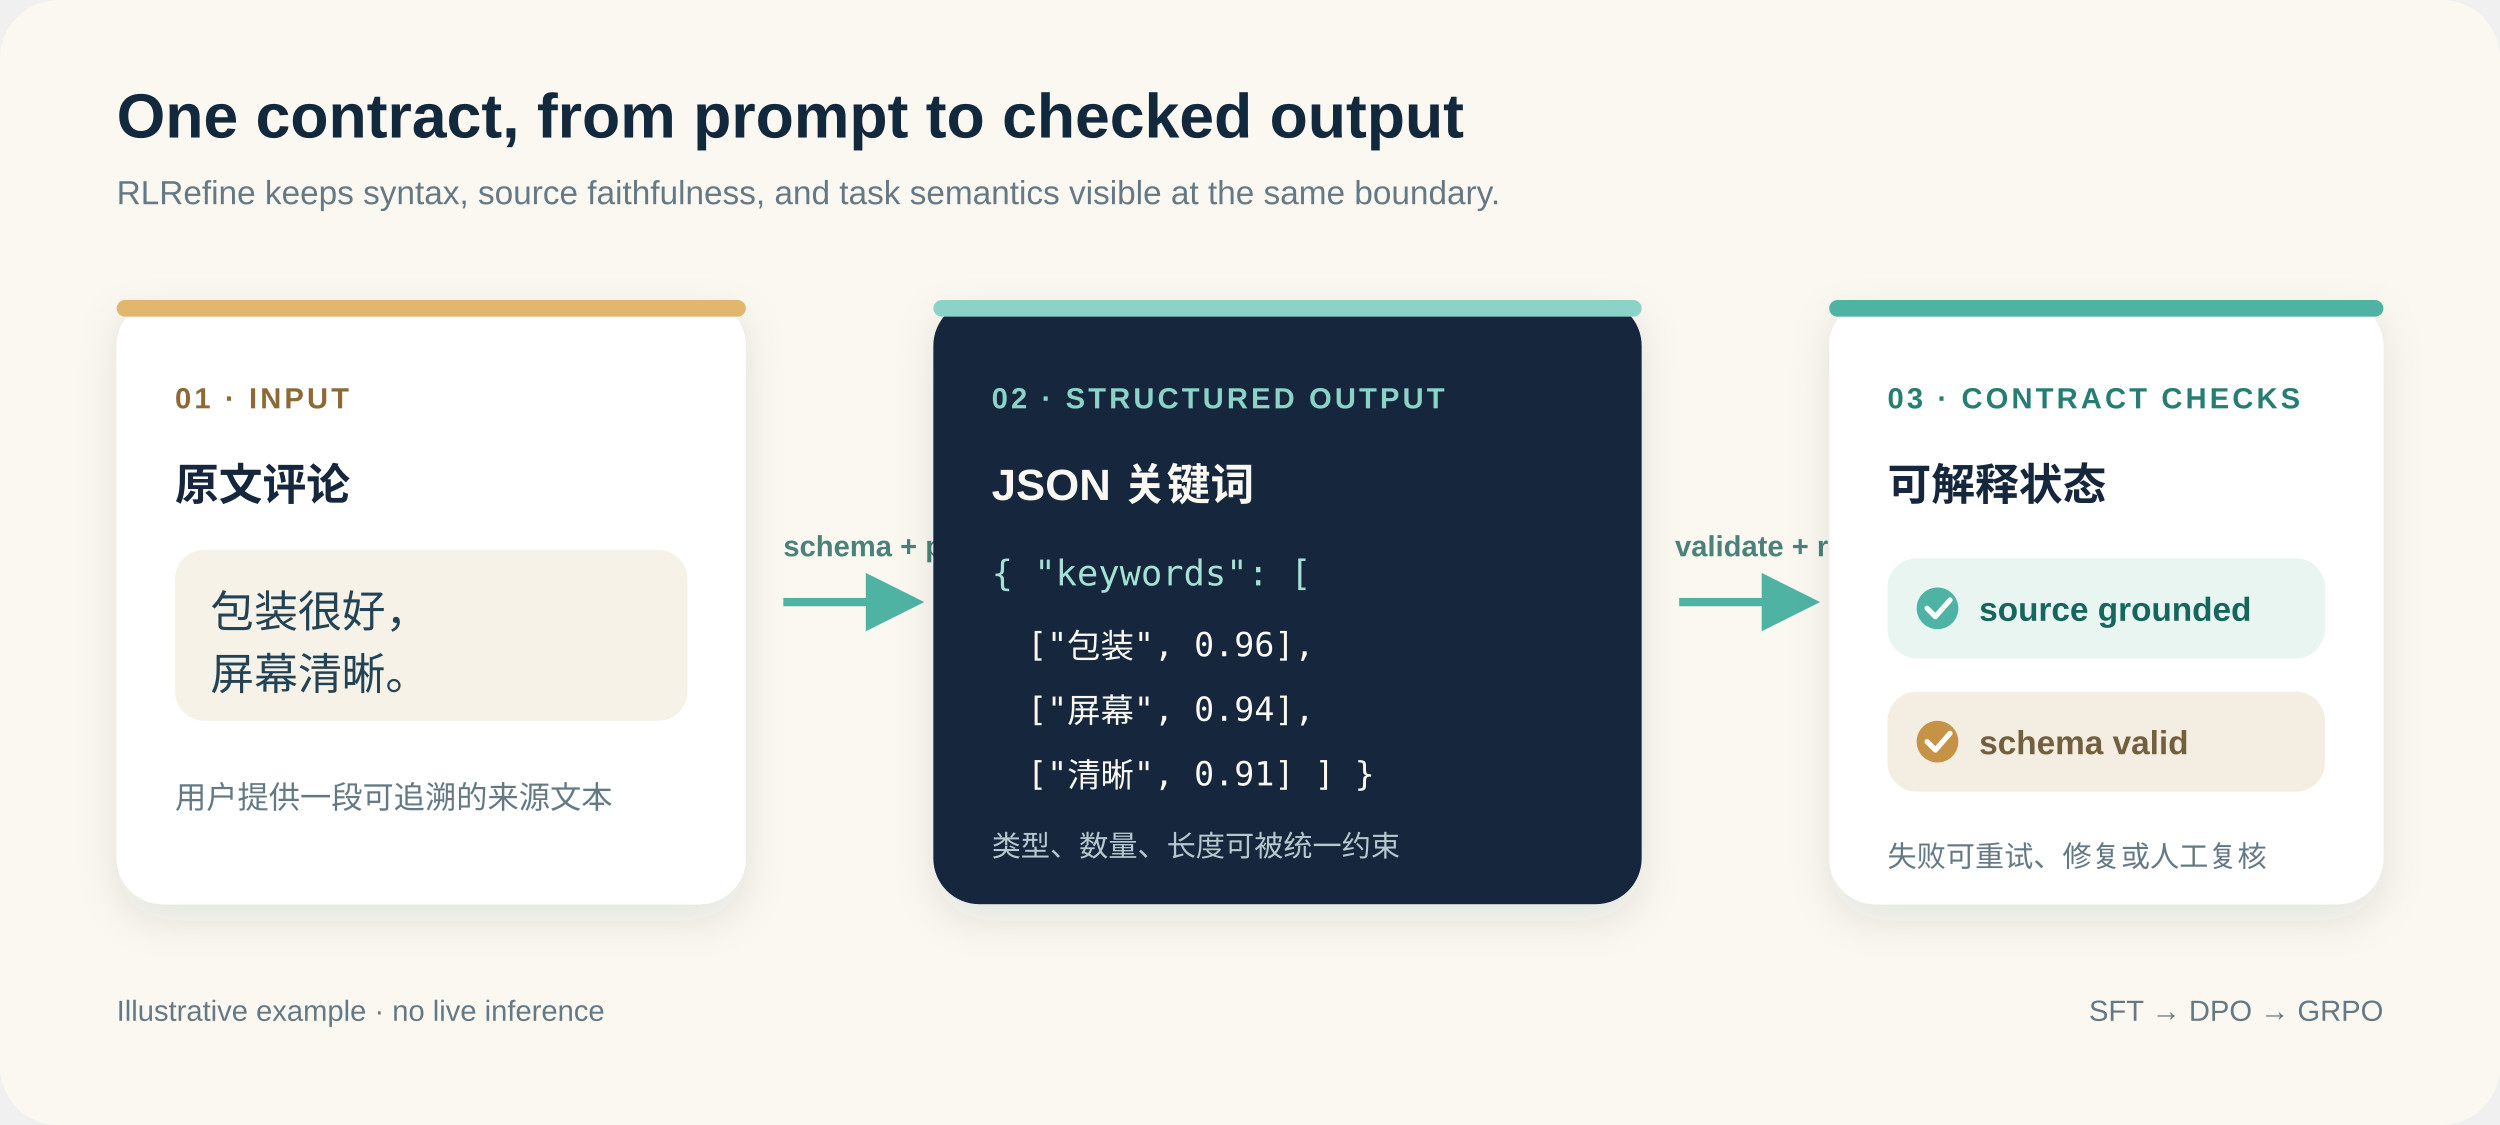
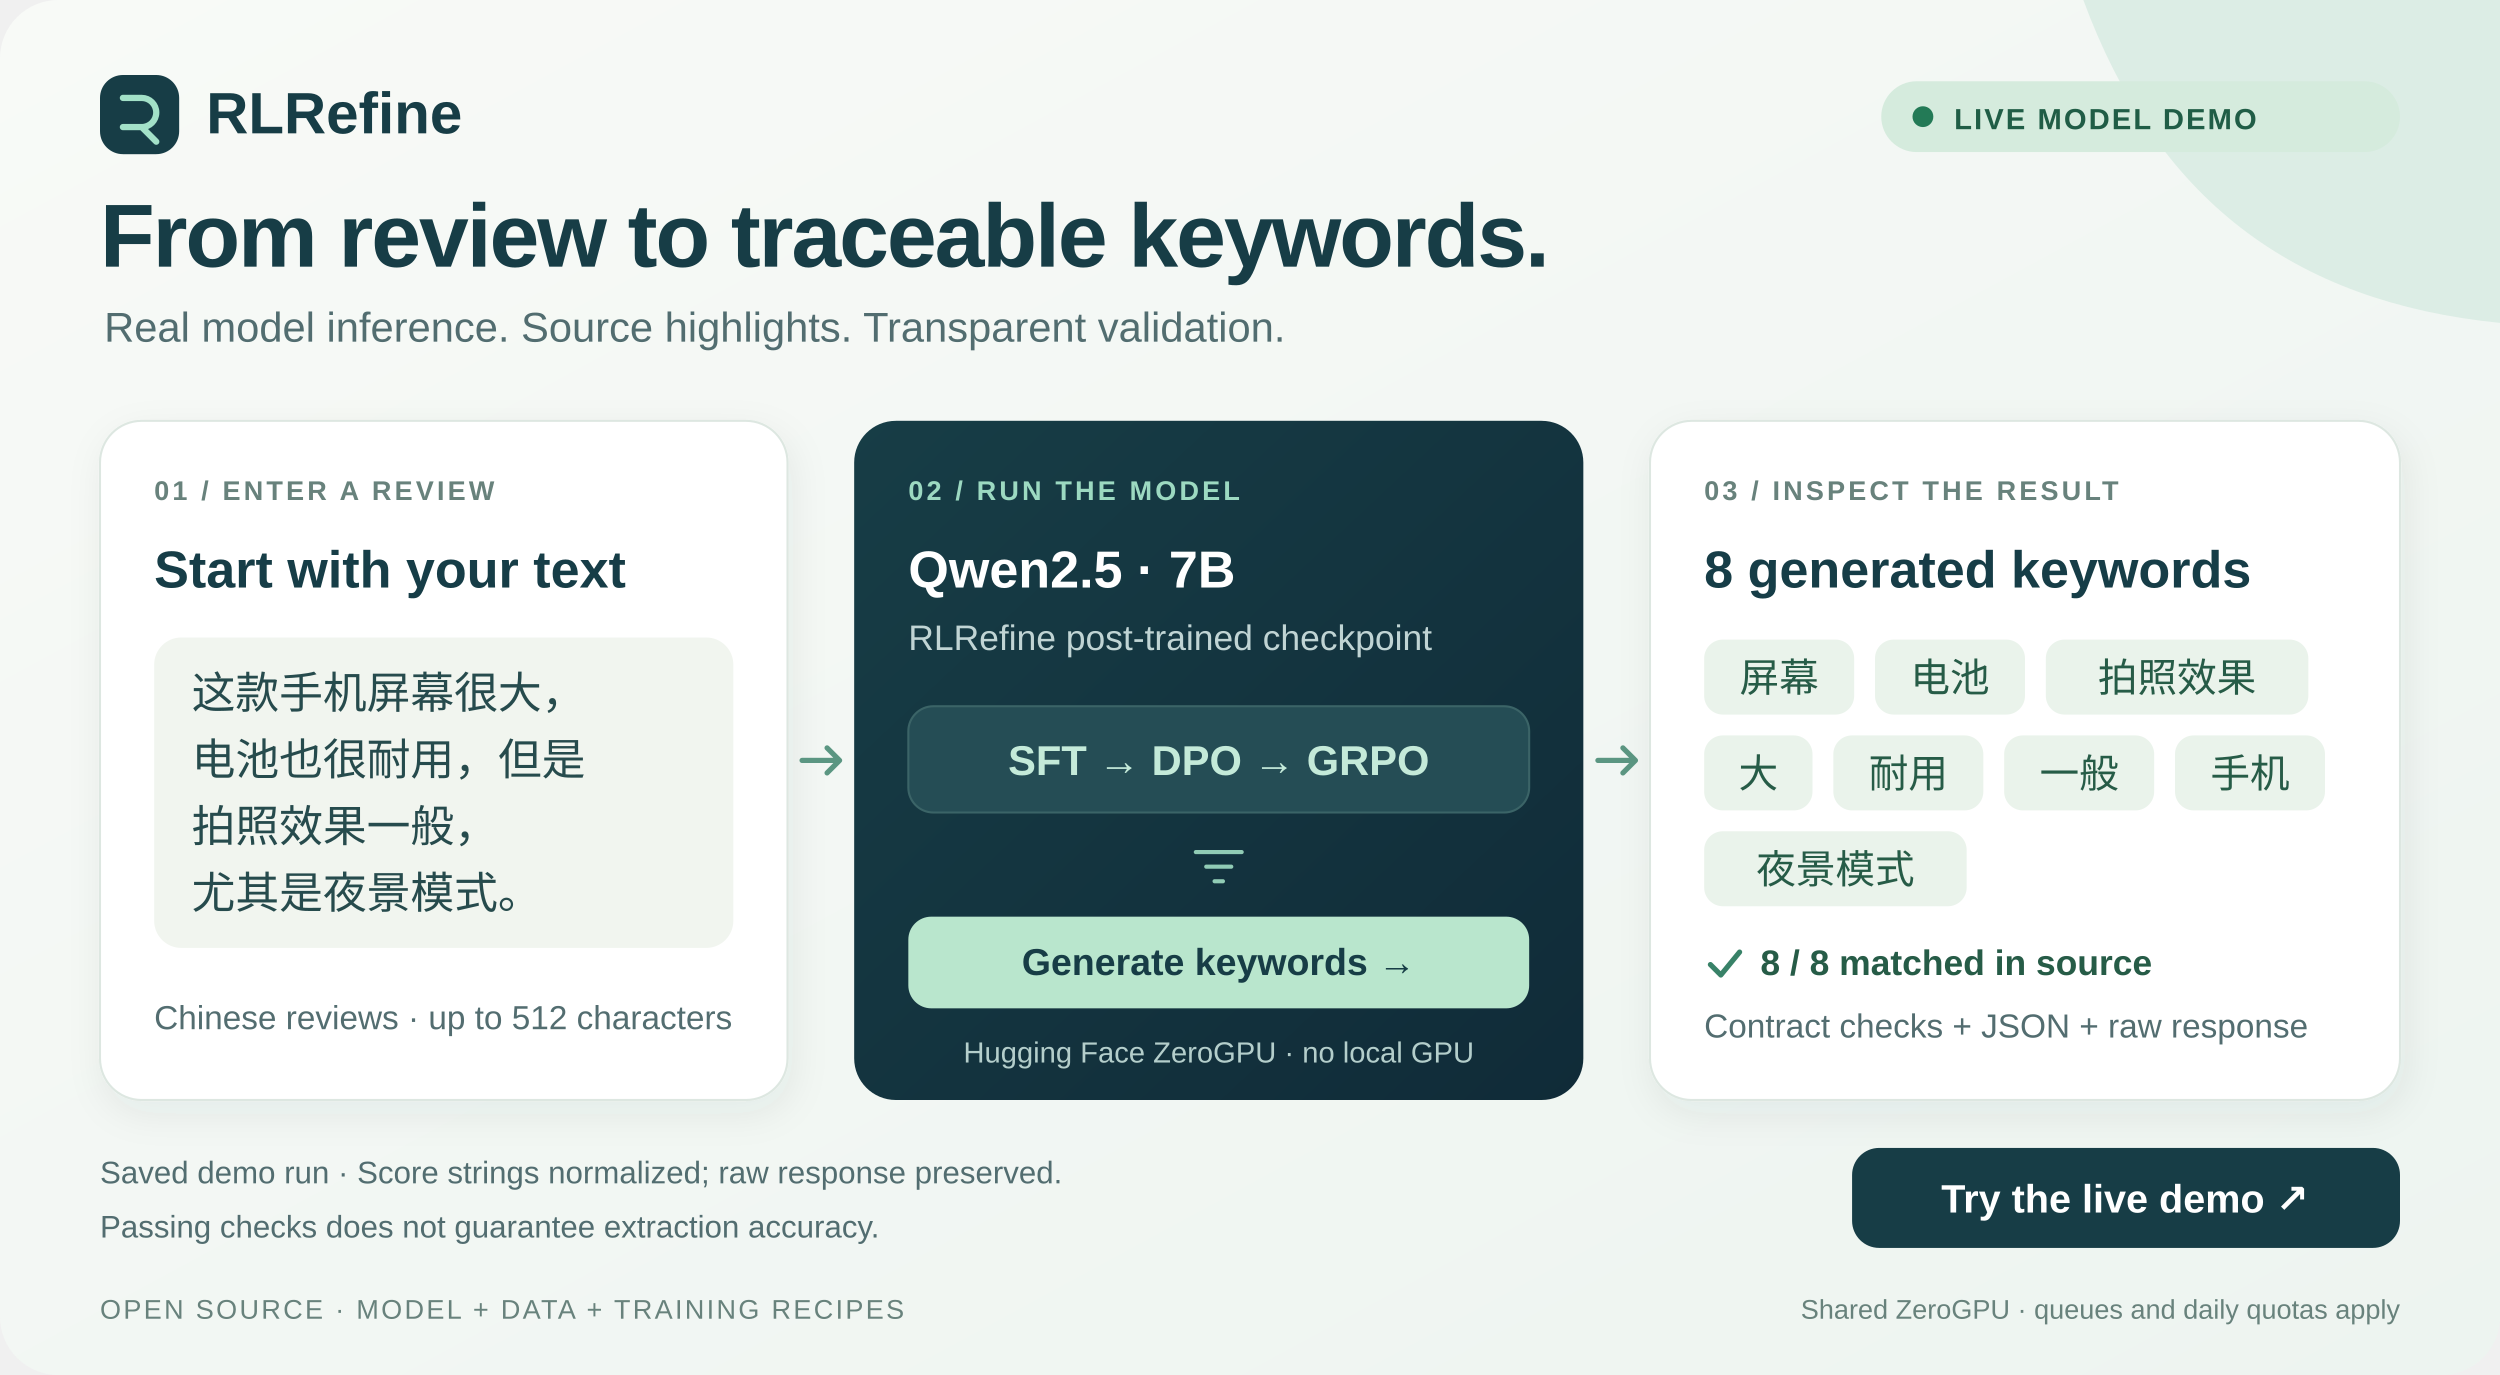
- <svg xmlns="http://www.w3.org/2000/svg" width="1200" height="540" viewBox="0 0 1200 540" role="img" aria-labelledby="title desc">
+ <svg xmlns="http://www.w3.org/2000/svg" width="1200" height="660" viewBox="0 0 1200 660" role="img" aria-labelledby="title desc">
  <defs>
-     <filter id="cardShadow" x="-20%" y="-20%" width="140%" height="140%">
-       <feDropShadow dx="0" dy="8" stdDeviation="10" flood-color="#12283D" flood-opacity="0.10" />
+     <linearGradient id="background" x2="1" y2="1">
+       <stop stop-color="#F8FAF7" />
+       <stop offset="1" stop-color="#EDF4F0" />
+     </linearGradient>
+     <linearGradient id="model" x2="1" y2="1">
+       <stop stop-color="#173D46" />
+       <stop offset="1" stop-color="#102B38" />
+     </linearGradient>
+     <filter id="shadow" x="-10%" y="-10%" width="120%" height="130%">
+       <feDropShadow dy="6" stdDeviation="9" flood-color="#153C3B" flood-opacity="0.07" />
    </filter>
-     <marker id="arrow" viewBox="0 0 10 10" refX="8" refY="5" markerWidth="7" markerHeight="7" orient="auto-start-reverse">
-       <path d="M 0 0 L 10 5 L 0 10 z" fill="#4FB3A3" />
-     </marker>
  </defs>
-   <rect width="1200" height="540" rx="28" fill="#FBF8F1" />
-   <text x="56" y="66" fill="#12283D" font-family="Noto Sans SC, Segoe UI, Arial, sans-serif" font-size="30" font-weight="700">One contract, from prompt to checked output</text>
-   <text x="56" y="98" fill="#657985" font-family="Noto Sans SC, Segoe UI, Arial, sans-serif" font-size="16">RLRefine keeps syntax, source faithfulness, and task semantics visible at the same boundary.</text>
-   <g transform="translate(56 144)" filter="url(#cardShadow)">
-     <rect width="302" height="290" rx="22" fill="#FFFFFF" />
-     <rect width="302" height="8" rx="4" fill="#E1B66D" />
-     <text x="28" y="52" fill="#8D6A35" font-family="Noto Sans SC, Segoe UI, Arial, sans-serif" font-size="14" font-weight="700" letter-spacing="1.5">01 · INPUT</text>
-     <text x="28" y="96" fill="#12283D" font-family="Noto Sans SC, Segoe UI, Arial, sans-serif" font-size="21" font-weight="700">原文评论</text>
-     <rect x="28" y="120" width="246" height="82" rx="14" fill="#F7F2E8" />
-     <text x="45" y="157" fill="#244354" font-family="Noto Sans SC, Segoe UI, Arial, sans-serif" font-size="21">包装很好，</text>
-     <text x="45" y="187" fill="#244354" font-family="Noto Sans SC, Segoe UI, Arial, sans-serif" font-size="21">屏幕清晰。</text>
-     <text x="28" y="244" fill="#657985" font-family="Noto Sans SC, Segoe UI, Arial, sans-serif" font-size="15">用户提供一段可追溯的来源文本</text>
+   <g font-family="Segoe UI, Arial, Noto Sans SC, Microsoft YaHei, sans-serif">
+     <rect width="1200" height="660" rx="28" fill="url(#background)" />
+     <path d="M1000 0h200v155C1100 145 1035 95 1000 0" fill="#DCEDE5" />
+     <rect x="48" y="36" width="38" height="38" rx="11" fill="#173D46" />
+     <path d="M59 47h9a7 7 0 0 1 0 14h-9m9 0 7 7" fill="none" stroke="#A3E1C8" stroke-width="3" stroke-linecap="round" />
+     <text x="99" y="64" fill="#173D46" font-size="28" font-weight="700">RLRefine</text>
+     <rect x="903" y="39" width="249" height="34" rx="17" fill="#D5EBDD" />
+     <circle cx="923" cy="56" r="5" fill="#237A56" />
+     <text x="938" y="62" fill="#205D46" font-size="14" font-weight="700" letter-spacing="1">LIVE MODEL DEMO</text>
+     <text x="48" y="128" fill="#173D46" font-size="43" font-weight="700" letter-spacing="-1">From review to traceable keywords.</text>
+     <text x="50" y="164" fill="#526D70" font-size="20">Real model inference. Source highlights. Transparent validation.</text>
+     <g transform="translate(48 202)" filter="url(#shadow)">
+       <rect width="330" height="326" rx="20" fill="#FFFFFF" stroke="#DDE7E1" />
+       <text x="26" y="38" fill="#68827C" font-size="13" font-weight="700" letter-spacing="1.5">01 / ENTER A REVIEW</text>
+       <text x="26" y="80" fill="#173D46" font-size="25" font-weight="700">Start with your text</text>
+       <rect x="26" y="104" width="278" height="149" rx="13" fill="#F1F5EF" />
+       <g fill="#284B4D" font-size="21">
+         <text x="44" y="138">这款手机屏幕很大，</text>
+         <text x="44" y="170">电池也很耐用，但是</text>
+         <text x="44" y="202">拍照效果一般，</text>
+         <text x="44" y="234">尤其是夜景模式。</text>
+       </g>
+       <text x="26" y="292" fill="#526D70" font-size="16">Chinese reviews · up to 512 characters</text>
+     </g>
+     <path d="M385 365h18m-6-6 6 6-6 6" fill="none" stroke="#5B9682" stroke-width="2.5" stroke-linecap="round" stroke-linejoin="round" />
+     <g transform="translate(410 202)">
+       <rect width="350" height="326" rx="20" fill="url(#model)" />
+       <text x="26" y="38" fill="#9CD9C1" font-size="13" font-weight="700" letter-spacing="1.5">02 / RUN THE MODEL</text>
+       <text x="26" y="80" fill="#FFFFFF" font-size="25" font-weight="700">Qwen2.5 · 7B</text>
+       <text x="26" y="110" fill="#C0D4D4" font-size="17">RLRefine post-trained checkpoint</text>
+       <rect x="26" y="137" width="298" height="51" rx="12" fill="#254D55" stroke="#3B6467" />
+       <text x="175" y="170" text-anchor="middle" fill="#C4EAD9" font-size="20" font-weight="600">SFT → DPO → GRPO</text>
+       <path d="M164 207h22m-17 7h12m-8 7h4" stroke="#91CCB5" stroke-width="2" stroke-linecap="round" />
+       <rect x="26" y="238" width="298" height="44" rx="11" fill="#B9E6CD" />
+       <text x="175" y="266" text-anchor="middle" fill="#173D46" font-size="18" font-weight="700">Generate keywords →</text>
+       <text x="175" y="308" text-anchor="middle" fill="#B4CECB" font-size="14">Hugging Face ZeroGPU · no local GPU</text>
+     </g>
+     <path d="M767 365h18m-6-6 6 6-6 6" fill="none" stroke="#5B9682" stroke-width="2.5" stroke-linecap="round" stroke-linejoin="round" />
+     <g transform="translate(792 202)" filter="url(#shadow)">
+       <rect width="360" height="326" rx="20" fill="#FFFFFF" stroke="#DDE7E1" />
+       <text x="26" y="38" fill="#68827C" font-size="13" font-weight="700" letter-spacing="1.5">03 / INSPECT THE RESULT</text>
+       <text x="26" y="80" fill="#173D46" font-size="25" font-weight="700">8 generated keywords</text>
+       <g fill="#EAF3EB">
+         <rect x="26" y="105" width="72" height="36" rx="9" />
+         <rect x="108" y="105" width="72" height="36" rx="9" />
+         <rect x="190" y="105" width="126" height="36" rx="9" />
+         <rect x="26" y="151" width="52" height="36" rx="9" />
+         <rect x="88" y="151" width="72" height="36" rx="9" />
+         <rect x="170" y="151" width="72" height="36" rx="9" />
+         <rect x="252" y="151" width="72" height="36" rx="9" />
+         <rect x="26" y="197" width="126" height="36" rx="9" />
+       </g>
+       <g fill="#285B47" font-size="19" text-anchor="middle">
+         <text x="62" y="130">屏幕</text>
+         <text x="144" y="130">电池</text>
+         <text x="253" y="130">拍照效果</text>
+         <text x="52" y="176">大</text>
+         <text x="124" y="176">耐用</text>
+         <text x="206" y="176">一般</text>
+         <text x="288" y="176">手机</text>
+         <text x="89" y="222">夜景模式</text>
+       </g>
+       <path d="m29 261 5 5 9-11" fill="none" stroke="#398267" stroke-width="2.5" stroke-linecap="round" stroke-linejoin="round" />
+       <text x="53" y="266" fill="#285B47" font-size="17" font-weight="600">8 / 8 matched in source</text>
+       <text x="26" y="296" fill="#526D70" font-size="16">Contract checks + JSON + raw response</text>
+     </g>
+     <text x="48" y="568" fill="#526D70" font-size="15">Saved demo run · Score strings normalized; raw response preserved.</text>
+     <text x="48" y="594" fill="#526D70" font-size="15">Passing checks does not guarantee extraction accuracy.</text>
+     <rect x="889" y="551" width="263" height="48" rx="13" fill="#173D46" />
+     <text x="1020" y="582" text-anchor="middle" fill="#FFFFFF" font-size="19" font-weight="600">Try the live demo ↗</text>
+     <text x="48" y="633" fill="#68827C" font-size="13" letter-spacing="1.1">OPEN SOURCE · MODEL + DATA + TRAINING RECIPES</text>
+     <text x="1152" y="633" text-anchor="end" fill="#68827C" font-size="13">Shared ZeroGPU · queues and daily quotas apply</text>
  </g>
-   <path d="M376 289h62" stroke="#4FB3A3" stroke-width="4" marker-end="url(#arrow)" />
-   <text x="376" y="267" fill="#4B8178" font-family="Noto Sans SC, Segoe UI, Arial, sans-serif" font-size="14" font-weight="700">schema + prompt</text>
-   <g transform="translate(448 144)" filter="url(#cardShadow)">
-     <rect width="340" height="290" rx="22" fill="#12283D" />
-     <rect width="340" height="8" rx="4" fill="#8BD3C7" />
-     <text x="28" y="52" fill="#8BD3C7" font-family="Noto Sans SC, Segoe UI, Arial, sans-serif" font-size="14" font-weight="700" letter-spacing="1.5">02 · STRUCTURED OUTPUT</text>
-     <text x="28" y="96" fill="#FBF8F1" font-family="Noto Sans SC, Segoe UI, Arial, sans-serif" font-size="21" font-weight="700">JSON 关键词</text>
-     <text x="28" y="137" fill="#A6E1D6" font-family="DejaVu Sans Mono, Consolas, monospace" font-size="17">{ "keywords": [</text>
-     <text x="45" y="171" fill="#FBF8F1" font-family="DejaVu Sans Mono, Consolas, monospace" font-size="16">["包装", 0.96],</text>
-     <text x="45" y="202" fill="#FBF8F1" font-family="DejaVu Sans Mono, Consolas, monospace" font-size="16">["屏幕", 0.94],</text>
-     <text x="45" y="233" fill="#FBF8F1" font-family="DejaVu Sans Mono, Consolas, monospace" font-size="16">["清晰", 0.91] ] }</text>
-     <text x="28" y="267" fill="#B6C8CE" font-family="Noto Sans SC, Segoe UI, Arial, sans-serif" font-size="14">类型、数量、长度可被统一约束</text>
-   </g>
-   <path d="M806 289h62" stroke="#4FB3A3" stroke-width="4" marker-end="url(#arrow)" />
-   <text x="804" y="267" fill="#4B8178" font-family="Noto Sans SC, Segoe UI, Arial, sans-serif" font-size="14" font-weight="700">validate + repair</text>
-   <g transform="translate(878 144)" filter="url(#cardShadow)">
-     <rect width="266" height="290" rx="22" fill="#FFFFFF" />
-     <rect width="266" height="8" rx="4" fill="#4FB3A3" />
-     <text x="28" y="52" fill="#287E72" font-family="Noto Sans SC, Segoe UI, Arial, sans-serif" font-size="14" font-weight="700" letter-spacing="1.5">03 · CONTRACT CHECKS</text>
-     <text x="28" y="96" fill="#12283D" font-family="Noto Sans SC, Segoe UI, Arial, sans-serif" font-size="21" font-weight="700">可解释状态</text>
-     <rect x="28" y="124" width="210" height="48" rx="14" fill="#E8F5F1" />
-     <circle cx="52" cy="148" r="10" fill="#4FB3A3" />
-     <path d="M47 148l4 4 7-8" fill="none" stroke="#FFFFFF" stroke-width="2.5" stroke-linecap="round" stroke-linejoin="round" />
-     <text x="72" y="154" fill="#17665D" font-family="Noto Sans SC, Segoe UI, Arial, sans-serif" font-size="16" font-weight="700">source grounded</text>
-     <rect x="28" y="188" width="210" height="48" rx="14" fill="#F3EDE2" />
-     <circle cx="52" cy="212" r="10" fill="#C69245" />
-     <path d="M47 212l4 4 7-8" fill="none" stroke="#FFFFFF" stroke-width="2.5" stroke-linecap="round" stroke-linejoin="round" />
-     <text x="72" y="218" fill="#725E3E" font-family="Noto Sans SC, Segoe UI, Arial, sans-serif" font-size="16" font-weight="700">schema valid</text>
-     <text x="28" y="272" fill="#657985" font-family="Noto Sans SC, Segoe UI, Arial, sans-serif" font-size="14">失败可重试、修复或人工复核</text>
-   </g>
-   <text x="56" y="490" fill="#657985" font-family="Noto Sans SC, Segoe UI, Arial, sans-serif" font-size="14">Illustrative example · no live inference</text>
-   <text x="1144" y="490" text-anchor="end" fill="#657985" font-family="Noto Sans SC, Segoe UI, Arial, sans-serif" font-size="14">SFT → DPO → GRPO</text>
</svg>
